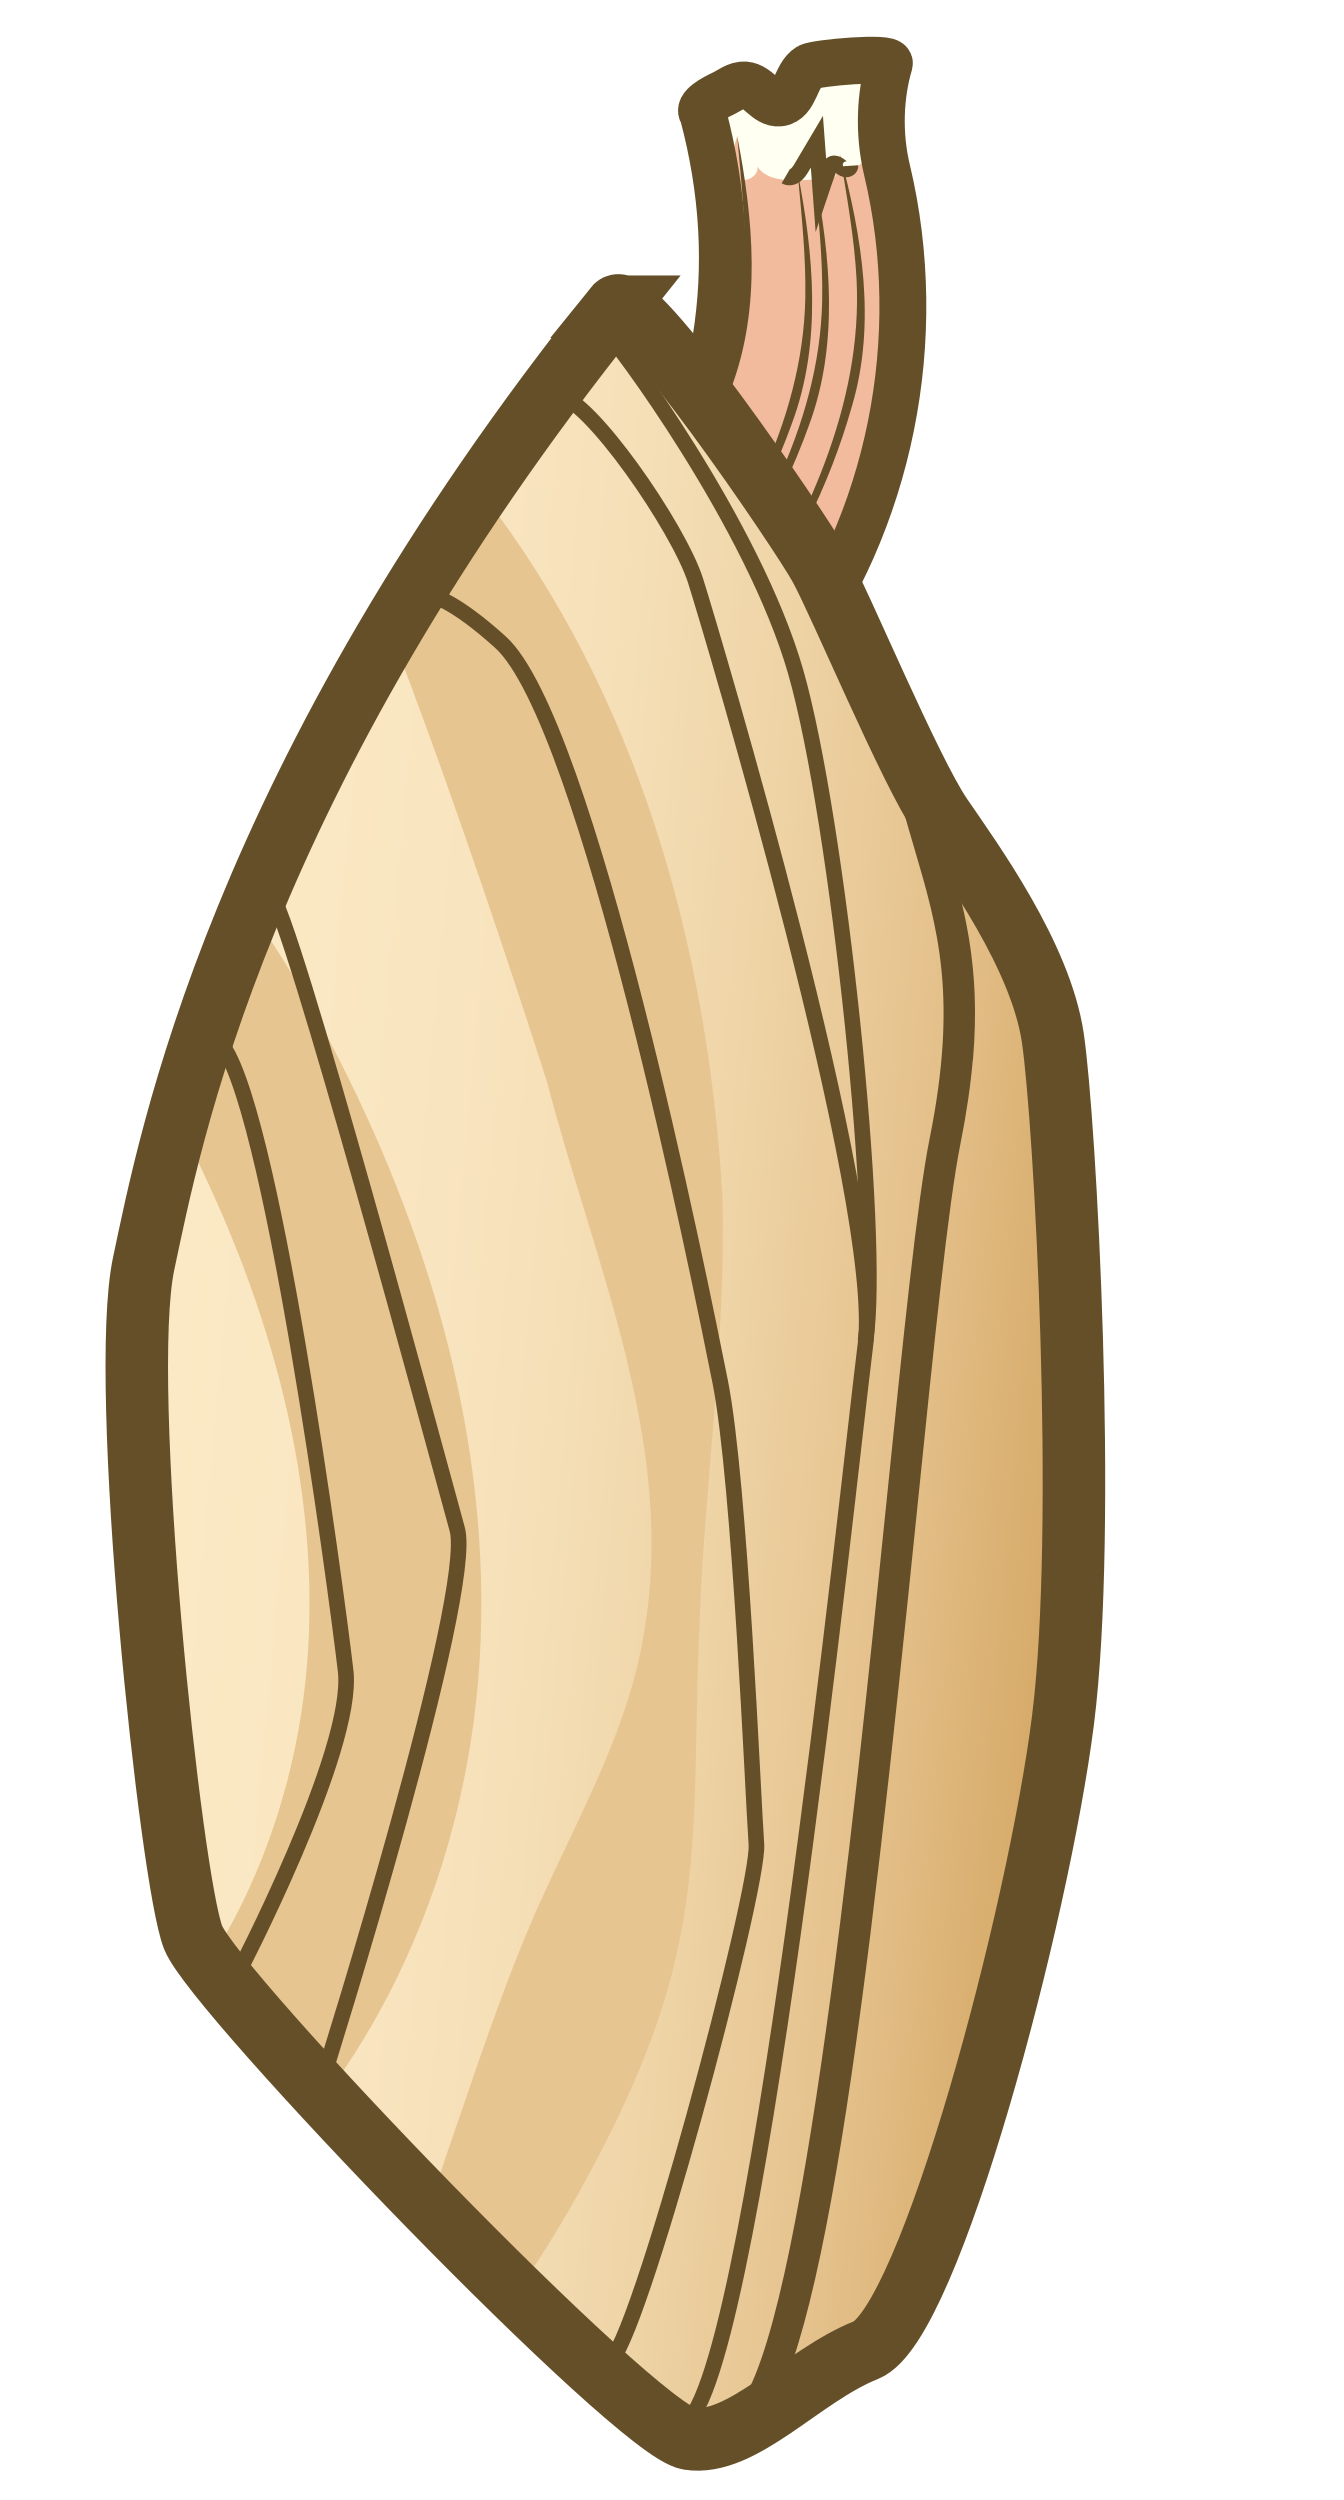
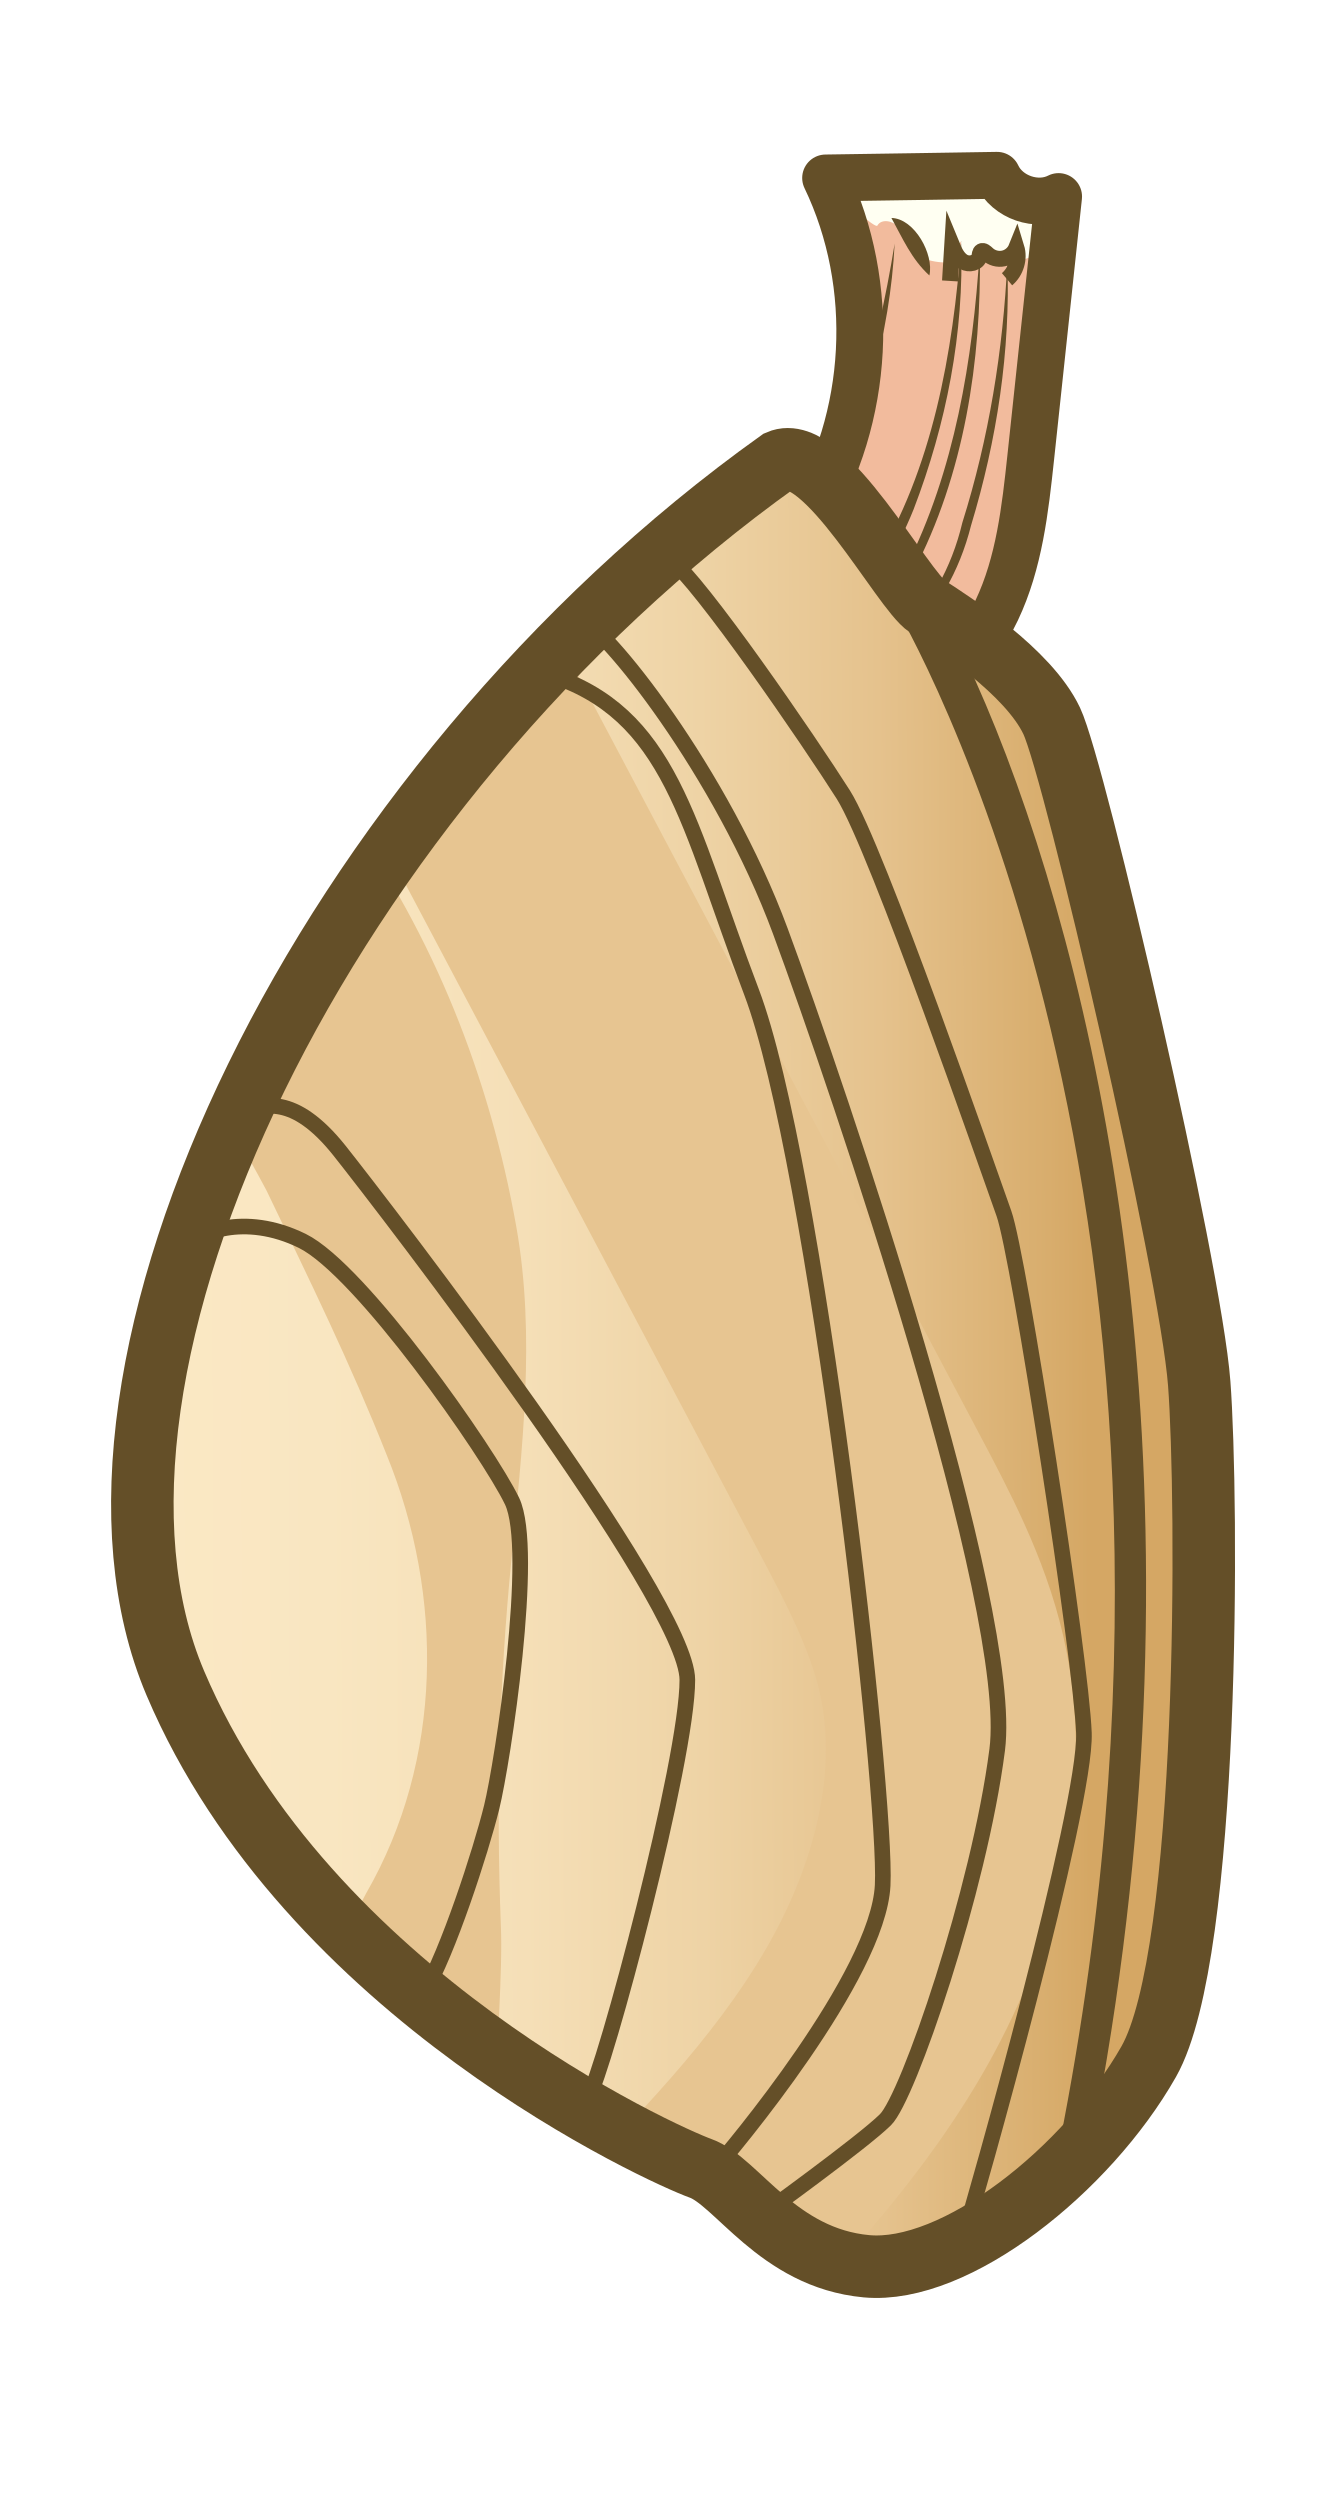
<svg xmlns="http://www.w3.org/2000/svg" id="Layer_1" data-name="Layer 1" viewBox="0 0 86 160">
  <defs>
    <clipPath id="clippath">
-       <path d="m40.6,35.28c5.41-8.74,7.04-18.08,4.38-28.01-.42-.42.79-1.04,1.26-1.26s.91-.61,1.44-.57c.85.06,1.36,1.24,2.21,1.15,1.03-.11,1-1.77,1.88-2.31.43-.26,5.29-.69,5.15-.21-.59,1.97-.72,4.46-.15,6.82.64,2.68.97,5.42,1.01,8.17.08,5.5-1.03,11.03-3.25,16.06-.98,2.21-2.17,4.33-3.57,6.31" fill="#f2bb9d" stroke="#644f28" stroke-linejoin="round" stroke-width="3" />
+       <path d="m51.69,33.23c3.99-6.47,4.44-14.99,1.15-21.84,1.98-.03,3.96-.06,5.93-.09,1.68-.03,3.36-.05,5.04-.08.65,1.41,2.56,2.07,3.94,1.36-.59,5.56-1.19,11.11-1.78,16.67-.36,3.35-.74,6.77-2.18,9.81-1.44,3.04-4.17,5.69-7.52,6.09" fill="#f2bb9d" stroke="#644f28" stroke-linejoin="round" stroke-width="3" />
    </clipPath>
-     <linearGradient id="linear-gradient" x1="-240.8" y1="-2999.73" x2="-240.46" y2="-3058.54" gradientTransform="translate(3078.77 109.61) rotate(-85.04)" gradientUnits="userSpaceOnUse">
+     <linearGradient id="linear-gradient" x1="-91.95" y1="-3030.97" x2="-95.51" y2="-3094.25" gradientTransform="translate(3101.31 154.37) rotate(-86.99)" gradientUnits="userSpaceOnUse">
      <stop offset="0" stop-color="#d5a764" />
      <stop offset=".04" stop-color="#d8ad6d" />
      <stop offset=".21" stop-color="#e5c28d" />
      <stop offset=".39" stop-color="#eed3a5" />
      <stop offset=".57" stop-color="#f5dfb7" />
      <stop offset=".77" stop-color="#f9e6c1" />
      <stop offset="1" stop-color="#fbe9c5" />
    </linearGradient>
    <clipPath id="clippath-1">
-       <path d="m39.39,19.63c1.11-1.38,11.82,14.33,13.1,16.66s5.77,13.07,7.74,15.95c1.97,2.88,6.37,8.93,7.15,14.18.78,5.24,2.22,31.25.65,43.68-1.57,12.43-8.53,38.69-12.61,40.31-4.08,1.62-7.93,6.21-11.34,5.67-3.4-.54-30.31-28.51-31.72-32.08-1.42-3.57-4.82-35.42-3.16-43.16,1.66-7.74,5.87-30.78,30.2-61.21Z" fill="url(#linear-gradient)" stroke="#644f28" stroke-miterlimit="10" stroke-width="4" />
+       <path d="m49.85,29.51c2.92-1.27,7.9,8.27,9.51,9.31s6.45,4.15,7.95,7.32c1.5,3.17,8.88,34.99,9.44,42.4s.7,36.46-3.23,43.4c-3.94,6.94-12.38,13.63-18.07,13.1s-8.29-5.44-10.62-6.27c-2.34-.84-25.13-11.08-33.61-31.05C2.74,87.75,20.66,50.35,49.85,29.51Z" fill="url(#linear-gradient)" stroke="#644f28" stroke-miterlimit="10" stroke-width="4" />
    </clipPath>
  </defs>
  <g>
-     <path d="m40.6,35.28c5.41-8.74,7.04-18.08,4.38-28.01-.42-.42.79-1.04,1.26-1.26s.91-.61,1.44-.57c.85.06,1.36,1.24,2.21,1.15,1.03-.11,1-1.77,1.88-2.31.43-.26,5.29-.69,5.15-.21-.59,1.97-.72,4.46-.15,6.82.64,2.68.97,5.42,1.01,8.17.08,5.5-1.03,11.03-3.25,16.06-.98,2.21-2.17,4.33-3.57,6.31" fill="#f2bb9d" />
-     <g clip-path="url(#clippath)">
-       <path d="m43.07,8.76l3.21,2.2c.39.27.82.55,1.3.56s.99-.41.89-.87c.53.85,1.73.91,2.73.88.17,0,.35-.01.52-.02.59-.02,1.19-.04,1.76-.21.71-.2,1.33-.62,1.94-1.03.52-.35,1.03-.69,1.55-1.04.75-.5,1.51-1.01,2.1-1.7s.98-1.59.87-2.49c-.12-.96-.8-1.76-1.57-2.36-1.04-.81-2.3-1.35-3.61-1.47-.7-.07-1.4-.02-2.1.03-1.36.1-2.72.19-4.08.29-2.5.18-5.03.36-7.4,1.17-1.11.38-2.27.99-2.68,2.09-.3.79-.13,1.75.44,2.38s1.5.91,2.32.69" fill="#fffff2" stroke-width="0" />
-       <g>
-         <path d="m53.76,9.9c.79,3.79,1.59,7.64,1.29,11.5-.19,2.48-.84,4.91-1.67,7.26-1.47,4.16-3.53,8.1-6.11,11.68" fill="#f2bb9d" stroke-width="0" />
-         <path d="m53.76,9.9c1.4,5.19,2.33,10.76.78,16.04-1.47,5.21-3.93,10.15-7.27,14.4,4.21-6.7,7.96-14.36,7.55-22.46-.14-2.67-.63-5.32-1.06-7.98h0Z" fill="#644f28" stroke-width="0" />
+     <g>
+       <path d="m51.69,33.23c3.99-6.47,4.44-14.99,1.15-21.84,1.98-.03,3.96-.06,5.93-.09,1.68-.03,3.36-.05,5.04-.08.65,1.41,2.56,2.07,3.94,1.36-.59,5.56-1.19,11.11-1.78,16.67-.36,3.35-.74,6.77-2.18,9.81-1.44,3.04-4.17,5.69-7.52,6.09" fill="#f2bb9d" />
+       <g clip-path="url(#clippath)">
+         <path d="m56.15,14.44c.26-.47,1.02-.31,1.36.1s.47.97.8,1.39c.67.86,1.93.91,3.02.88.85-.02,1.7-.04,2.55-.06,1.07-.03,2.27-.1,3.01-.87.18.38.36.75.53,1.13,1.53-1.27,3.07-2.53,4.6-3.8.53-.44,1.1-.94,1.22-1.62.21-1.2-1.04-2.11-2.15-2.61-4.84-2.2-10.34-2.9-15.57-2-1.36.23-2.92.77-3.31,2.1-.4,1.37.66,2.49,1.5,3.42.26.29,2.32,2.15,2.44,1.94Z" fill="#fffff2" stroke-width="0" />
+         <g>
+           <path d="m64.47,16.76c-.04,5.69-.93,11.38-2.64,16.9-.67,2.15-1.48,4.31-3.05,6.13-2.01,2.33-5.25,3.97-8.75,4.42" fill="#f2bb9d" stroke-width="0" />
+           <path d="m64.47,16.76c.21,5.69-.67,11.41-2.32,16.86-1.51,6-5.87,10.07-12.11,10.59,5.97-.98,10.15-4.89,11.55-10.76,1.7-5.4,2.61-11.03,2.88-16.69h0Z" fill="#644f28" stroke-width="0" />
+         </g>
+         <g>
+           <path d="m62.71,16.1c-.04,5.51-.96,11.01-2.75,16.35-.69,2.08-1.54,4.17-3.18,5.93-2.1,2.26-5.47,3.84-9.12,4.28" fill="#f2bb9d" stroke-width="0" />
+           <path d="m62.71,16.1c.11,6.99-1,14.29-4.28,20.53-2.21,3.73-6.6,5.7-10.77,6.03,4.09-.69,8.16-2.66,10.3-6.31,3.15-6.22,4.3-13.34,4.74-20.25h0Z" fill="#644f28" stroke-width="0" />
+         </g>
+         <g>
+           <path d="m61.51,15.44c-.04,5.51-1.08,11.01-3.07,16.35-.77,2.08-1.72,4.17-3.55,5.93-2.34,2.26-6.11,3.84-10.18,4.28" fill="#f2bb9d" stroke-width="0" />
+           <path d="m61.51,15.44c.21,5.85-.95,11.71-3.04,17.16-.55,1.36-1.21,2.71-2.11,3.9-2.71,3.57-7.33,5.2-11.64,5.51,4.23-.69,8.56-2.35,11.18-5.85,3.79-6.1,5.1-13.62,5.62-20.71h0Z" fill="#644f28" stroke-width="0" />
+         </g>
+         <g>
+           <path d="m57.26,15.57c-.53,5.48-2.04,10.87-4.5,16.02-.95,2-2.08,4-4.06,5.59-2.53,2.04-6.42,3.29-10.52,3.37" fill="#f2bb9d" stroke-width="0" />
+           <path d="m57.26,15.57c-.3,5.84-1.97,11.58-4.54,16.83-.66,1.31-1.45,2.59-2.45,3.7-3.01,3.32-7.76,4.53-12.08,4.46,4.27-.31,8.73-1.59,11.65-4.84,4.32-5.75,6.28-13.12,7.42-20.14h0Z" fill="#644f28" stroke-width="0" />
+         </g>
      </g>
-       <g>
-         <path d="m52.13,11.17c.52,3.84,1.04,7.73.47,11.56-.37,2.46-1.18,4.84-2.18,7.13-1.76,4.04-4.1,7.83-6.92,11.21" fill="#f2bb9d" stroke-width="0" />
-         <path d="m52.13,11.17c1.03,5.28,1.56,10.9-.36,16.06-1.83,5.09-4.63,9.85-8.27,13.85,4.67-6.38,8.96-13.76,9.12-21.86.05-2.67-.25-5.36-.49-8.04h0Z" fill="#644f28" stroke-width="0" />
-       </g>
-       <g>
-         <path d="m51.05,11.02c.52,3.84,1.04,7.73.47,11.56-.37,2.46-1.18,4.84-2.18,7.13-1.76,4.04-4.1,7.83-6.92,11.21" fill="#f2bb9d" stroke-width="0" />
-         <path d="m51.05,11.02c1.03,5.28,1.56,10.9-.36,16.06-1.83,5.09-4.63,9.85-8.27,13.85,4.67-6.38,8.96-13.76,9.12-21.86.05-2.67-.25-5.36-.49-8.04h0Z" fill="#644f28" stroke-width="0" />
-       </g>
-       <g>
-         <path d="m47.18,8.71c.52,3.84,1.04,7.73.47,11.56-.37,2.46-1.18,4.84-2.18,7.13-1.76,4.04-4.1,7.83-6.92,11.21" fill="#f2bb9d" stroke-width="0" />
-         <path d="m47.18,8.71c1.03,5.28,1.56,10.9-.36,16.06-1.83,5.09-4.63,9.85-8.27,13.85,4.67-6.38,8.96-13.76,9.12-21.86.05-2.67-.25-5.36-.49-8.04h0Z" fill="#644f28" stroke-width="0" />
-       </g>
-       <path d="m50.28,11.29c.19.11.45.06.63-.08s.3-.33.41-.52c.32-.54.64-1.08.96-1.62.08,1.07.16,2.14.24,3.21.16-.48.34-.96.51-1.44.05-.15.12-.31.27-.36.14-.05.3.03.42.12s.23.2.38.23.33-.07.32-.22" fill="none" stroke="#644f28" stroke-miterlimit="10" stroke-width="1.02" />
+       <path d="m51.69,33.23c3.99-6.47,4.44-14.99,1.15-21.84,1.98-.03,3.96-.06,5.93-.09,1.68-.03,3.36-.05,5.04-.08.65,1.41,2.56,2.07,3.94,1.36-.59,5.56-1.19,11.11-1.78,16.67-.36,3.35-.74,6.77-2.18,9.81-1.44,3.04-4.17,5.69-7.52,6.09" fill="none" stroke="#644f28" stroke-linejoin="round" stroke-width="3" />
    </g>
-     <path d="m40.6,35.28c5.41-8.74,7.04-18.08,4.38-28.01-.42-.42.79-1.04,1.26-1.26s.91-.61,1.44-.57c.85.06,1.36,1.24,2.21,1.15,1.03-.11,1-1.77,1.88-2.31.43-.26,5.29-.69,5.15-.21-.59,1.97-.72,4.46-.15,6.82.64,2.68.97,5.42,1.01,8.17.08,5.5-1.03,11.03-3.25,16.06-.98,2.21-2.17,4.33-3.57,6.31" fill="none" stroke="#644f28" stroke-linejoin="round" stroke-width="3" />
+     <path d="m57.05,13.95c1.48.03,2.74,2.34,2.43,3.68-1.15-1.05-1.7-2.36-2.43-3.68h0Z" fill="#644f28" stroke-width="0" />
+     <path d="m60.8,17.98l.14-2.25c.16.39.35.8.71,1.02s.94.09,1.03-.32c.03-.13.02-.29.13-.35.13-.07.27.07.38.17.27.26.67.37,1.04.29s.68-.35.82-.7c.22.72-.03,1.55-.6,2.03" fill="none" stroke="#644f28" stroke-miterlimit="10" stroke-width="1.02" />
  </g>
  <g>
    <g>
-       <path d="m39.39,19.63c1.11-1.38,11.82,14.33,13.1,16.66s5.77,13.07,7.74,15.95c1.97,2.88,6.37,8.93,7.15,14.18.78,5.24,2.22,31.25.65,43.68-1.57,12.43-8.53,38.69-12.61,40.31-4.08,1.62-7.93,6.21-11.34,5.67-3.4-.54-30.31-28.51-31.72-32.08-1.42-3.57-4.82-35.42-3.16-43.16,1.66-7.74,5.87-30.78,30.2-61.21Z" fill="url(#linear-gradient)" />
+       <path d="m49.85,29.51c2.92-1.27,7.9,8.27,9.51,9.31s6.45,4.15,7.95,7.32c1.5,3.17,8.88,34.99,9.44,42.4s.7,36.46-3.23,43.4c-3.94,6.94-12.38,13.63-18.07,13.1s-8.29-5.44-10.62-6.27c-2.34-.84-25.13-11.08-33.61-31.05C2.74,87.75,20.66,50.35,49.85,29.51Z" fill="url(#linear-gradient)" />
      <g clip-path="url(#clippath-1)">
-         <path d="m8.49,138.83c10.24-7.54,15.96-20.25,16.72-32.95.76-12.7-3.04-25.35-8.94-36.61-2.88-5.49-6.34-10.81-11.11-14.77-4.77-3.97-11.01-6.47-17.17-5.73" fill="none" stroke="#e7c591" stroke-miterlimit="10" stroke-width="11" />
-         <path d="m23.84,156.14c.86-6.28,2.74-12.18,4.68-18.08,1.98-5.67,3.76-11.31,6.24-16.75,2.46-5.4,5.5-10.83,6.45-16.79,2.13-12.08-3.22-23.77-6.19-35.25-5.54-17.24-11.35-33.56-18.89-50.19,0,0,.84-.72.84-.72,5.43,3.49,9.99,8.15,13.91,13.27,9.93,12.84,14.39,28.82,15.35,44.82.28,9.48-1.23,19.03-1.49,28.42-.31,6.31.04,12.92-1.22,19.19-1.23,6.27-4.06,12.05-7.19,17.54-3.23,5.48-6.89,10.55-11.49,15.03,0,0-.98-.5-.98-.5h0Z" fill="#e7c591" stroke-width="0" />
+         <path d="m.17,158.23c6.04-2.12,8.22-7.26,10.9-12.38,1.4-3,4.18-9.48,5.55-12.34,1.91-4.21,4.68-8.21,6.82-12.35,4.91-8.54,4.98-19.03,1.31-28.04-2.32-5.86-5-11.32-7.69-16.92-2.82-5.35-6.25-10.22-9.47-15.21-5.87-9.18-12.56-17.84-19.74-26.08-1.08-1.31-2.25-2.54-3.36-3.97l.73-1.43c5.35.48,10.62,2.13,15.43,4.48,17.92,8.64,28.94,25.14,32.39,44.5,1.26,7.06.37,14.27-.31,21.34-.77,7.81-.98,15.36-.68,23.28.08,1.61-.02,3.79-.09,5.41-.22,6.35-2.39,12.47-5.79,17.8-3.53,5.67-7.88,10.94-14.34,13.75-3.64,1.62-8.56,2.08-11.94-.26,0,0,.28-1.58.28-1.58h0Z" fill="#e7c591" stroke-width="0" />
+         <path d="m40.95,146.69c5.47-5.53,11.01-11.13,14.93-17.84,3.92-6.72,6.12-14.78,4.37-22.36-.9-3.89-2.79-7.47-4.66-11-5.39-10.19-10.78-20.37-16.17-30.56-6.88-13-13.76-25.99-20.63-38.99" fill="none" stroke="#e7c591" stroke-miterlimit="10" stroke-width="16" />
      </g>
-       <path d="m39.39,19.63c1.11-1.38,11.82,14.33,13.1,16.66s5.77,13.07,7.74,15.95c1.97,2.88,6.37,8.93,7.15,14.18.78,5.24,2.22,31.25.65,43.68-1.57,12.43-8.53,38.69-12.61,40.31-4.08,1.62-7.93,6.21-11.34,5.67-3.4-.54-30.31-28.51-31.72-32.08-1.42-3.57-4.82-35.42-3.16-43.16,1.66-7.74,5.87-30.78,30.2-61.21Z" fill="none" stroke="#644f28" stroke-miterlimit="10" stroke-width="4" />
+       <path d="m49.85,29.51c2.92-1.27,7.9,8.27,9.51,9.31s6.45,4.15,7.95,7.32c1.5,3.17,8.88,34.99,9.44,42.4s.7,36.46-3.23,43.4c-3.94,6.94-12.38,13.63-18.07,13.1s-8.29-5.44-10.62-6.27c-2.34-.84-25.13-11.08-33.61-31.05C2.74,87.75,20.66,50.35,49.85,29.51Z" fill="none" stroke="#644f28" stroke-miterlimit="10" stroke-width="4" />
    </g>
-     <path d="m62.26,67.82c-.14,1.63-.4,3.42-.8,5.43-.77,3.83-1.68,12.77-2.74,23.12-3.26,31.94-6.13,56.63-10.86,59.78l-1.11-1.66c4.32-2.88,7.86-37.58,9.98-58.32,1.06-10.41,1.98-19.4,2.77-23.32,1.82-9.04.52-13.46-.99-18.58-.56-1.91-1.15-3.89-1.63-6.25l1.96-.4c.46,2.28,1.04,4.21,1.59,6.08,1.25,4.24,2.36,8.02,1.84,14.12Z" fill="#644f28" stroke-width="0" />
-     <path d="m15.13,126.49s7.59-14.5,6.99-19.56c-.59-5.05-4.87-37.21-8.13-40.29" fill="none" stroke="#644f28" stroke-miterlimit="10" />
-     <path d="m20.49,133.56c.62-1.88,9.9-31.62,8.77-35.7-1.12-4.07-10.83-40.12-11.93-40.56" fill="none" stroke="#644f28" stroke-miterlimit="10" />
-     <path d="m38.95,151.18c1.76-.64,9.67-30.28,9.46-33.14s-1.05-23.26-2.32-29.62-8.48-42.3-14.07-47.33c-5.58-5.03-6.26-2.47-6.26-2.47" fill="none" stroke="#644f28" stroke-miterlimit="10" />
-     <path d="m35.67,25.28c2.03.18,7.78,8.51,8.85,11.9,1.07,3.39,11.98,39.99,10.87,48.87-1.11,8.88-7.28,68.25-11.79,69.16" fill="none" stroke="#644f28" stroke-miterlimit="10" />
-     <path d="m38.54,20.93c.95.88,9.69,12.65,12.39,22.09,2.7,9.43,5.49,36.2,4.46,42.81" fill="none" stroke="#644f28" stroke-miterlimit="10" />
+     <path d="m73.1,111.02c-.46,8.85-1.6,18.24-3.63,28.08l-1.96-.4c12.66-61.63-10.02-99.54-10.24-99.92l1.98-1.41c6.44,10.73,15.74,37.64,13.85,73.66Z" fill="#644f28" stroke-width="0" />
+     <g>
+       <path d="m27.14,127.52c1.51-2.53,3.63-9.02,4.33-11.87.7-2.85,2.79-16.48,1.3-19.58-1.49-3.1-9.67-14.8-13.42-16.65s-6.85-.5-7.31.44" fill="none" stroke="#644f28" stroke-miterlimit="10" />
+       <path d="m15.53,71.11c1.26-.35,3.22-1.2,6.19,2.52,2.96,3.73,22.26,28.79,22.27,33.88s-5.3,25.01-6.35,26.74" fill="none" stroke="#644f28" stroke-miterlimit="10" />
+       <path d="m45.64,138.93c1.17-1.31,10.55-12.5,10.85-18.26s-4.3-46.4-8.4-57.2c-4.11-10.8-5.11-17.86-13.09-20.34" fill="none" stroke="#644f28" stroke-miterlimit="10" />
+       <path d="m36.85,39.39c1.89.65,9.36,10.11,13.09,20.2,3.73,10.09,15.04,43.39,13.88,52.4s-5.7,22.24-7.15,23.67c-1.45,1.44-8.02,6.18-8.02,6.18" fill="none" stroke="#644f28" stroke-miterlimit="10" />
+       <path d="m61.62,143.35c.82-2.57,7.92-27.76,7.75-32.44-.17-4.68-4.16-30.59-5.12-33.25s-8.12-23.38-10.27-26.79c-2.16-3.41-9.18-13.67-11.16-15.15" fill="none" stroke="#644f28" stroke-miterlimit="10" />
+     </g>
  </g>
</svg>
